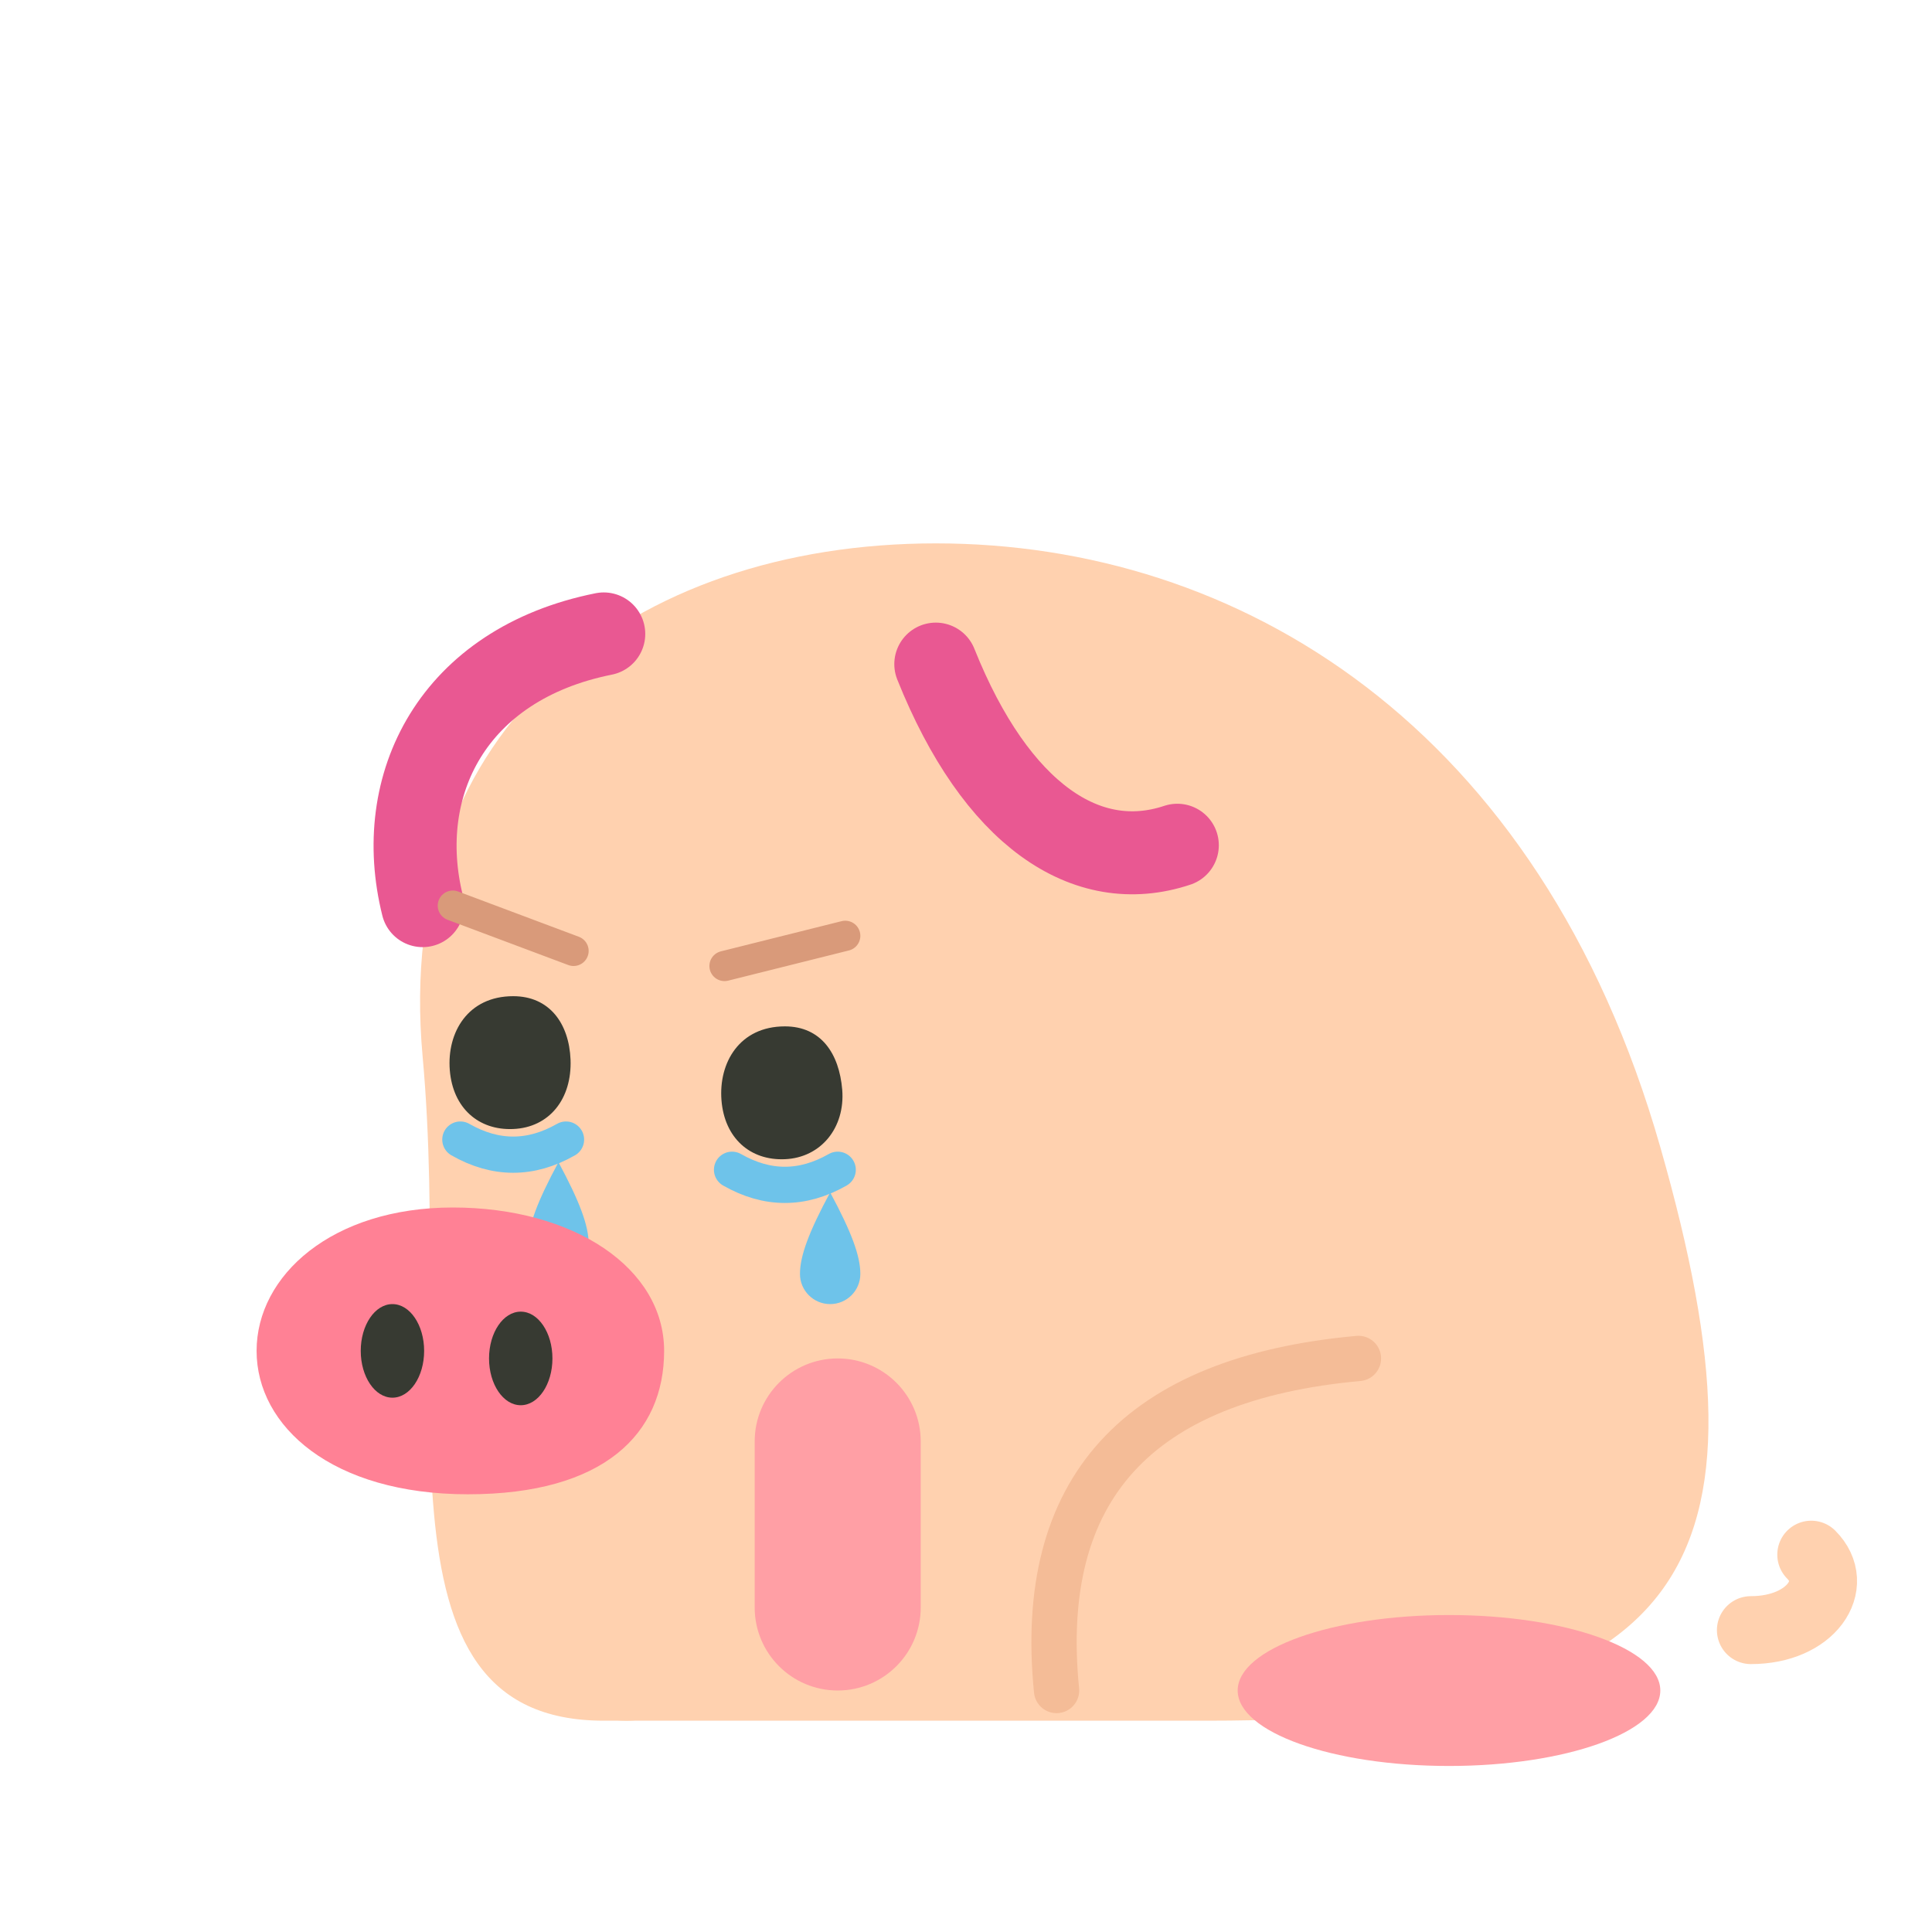
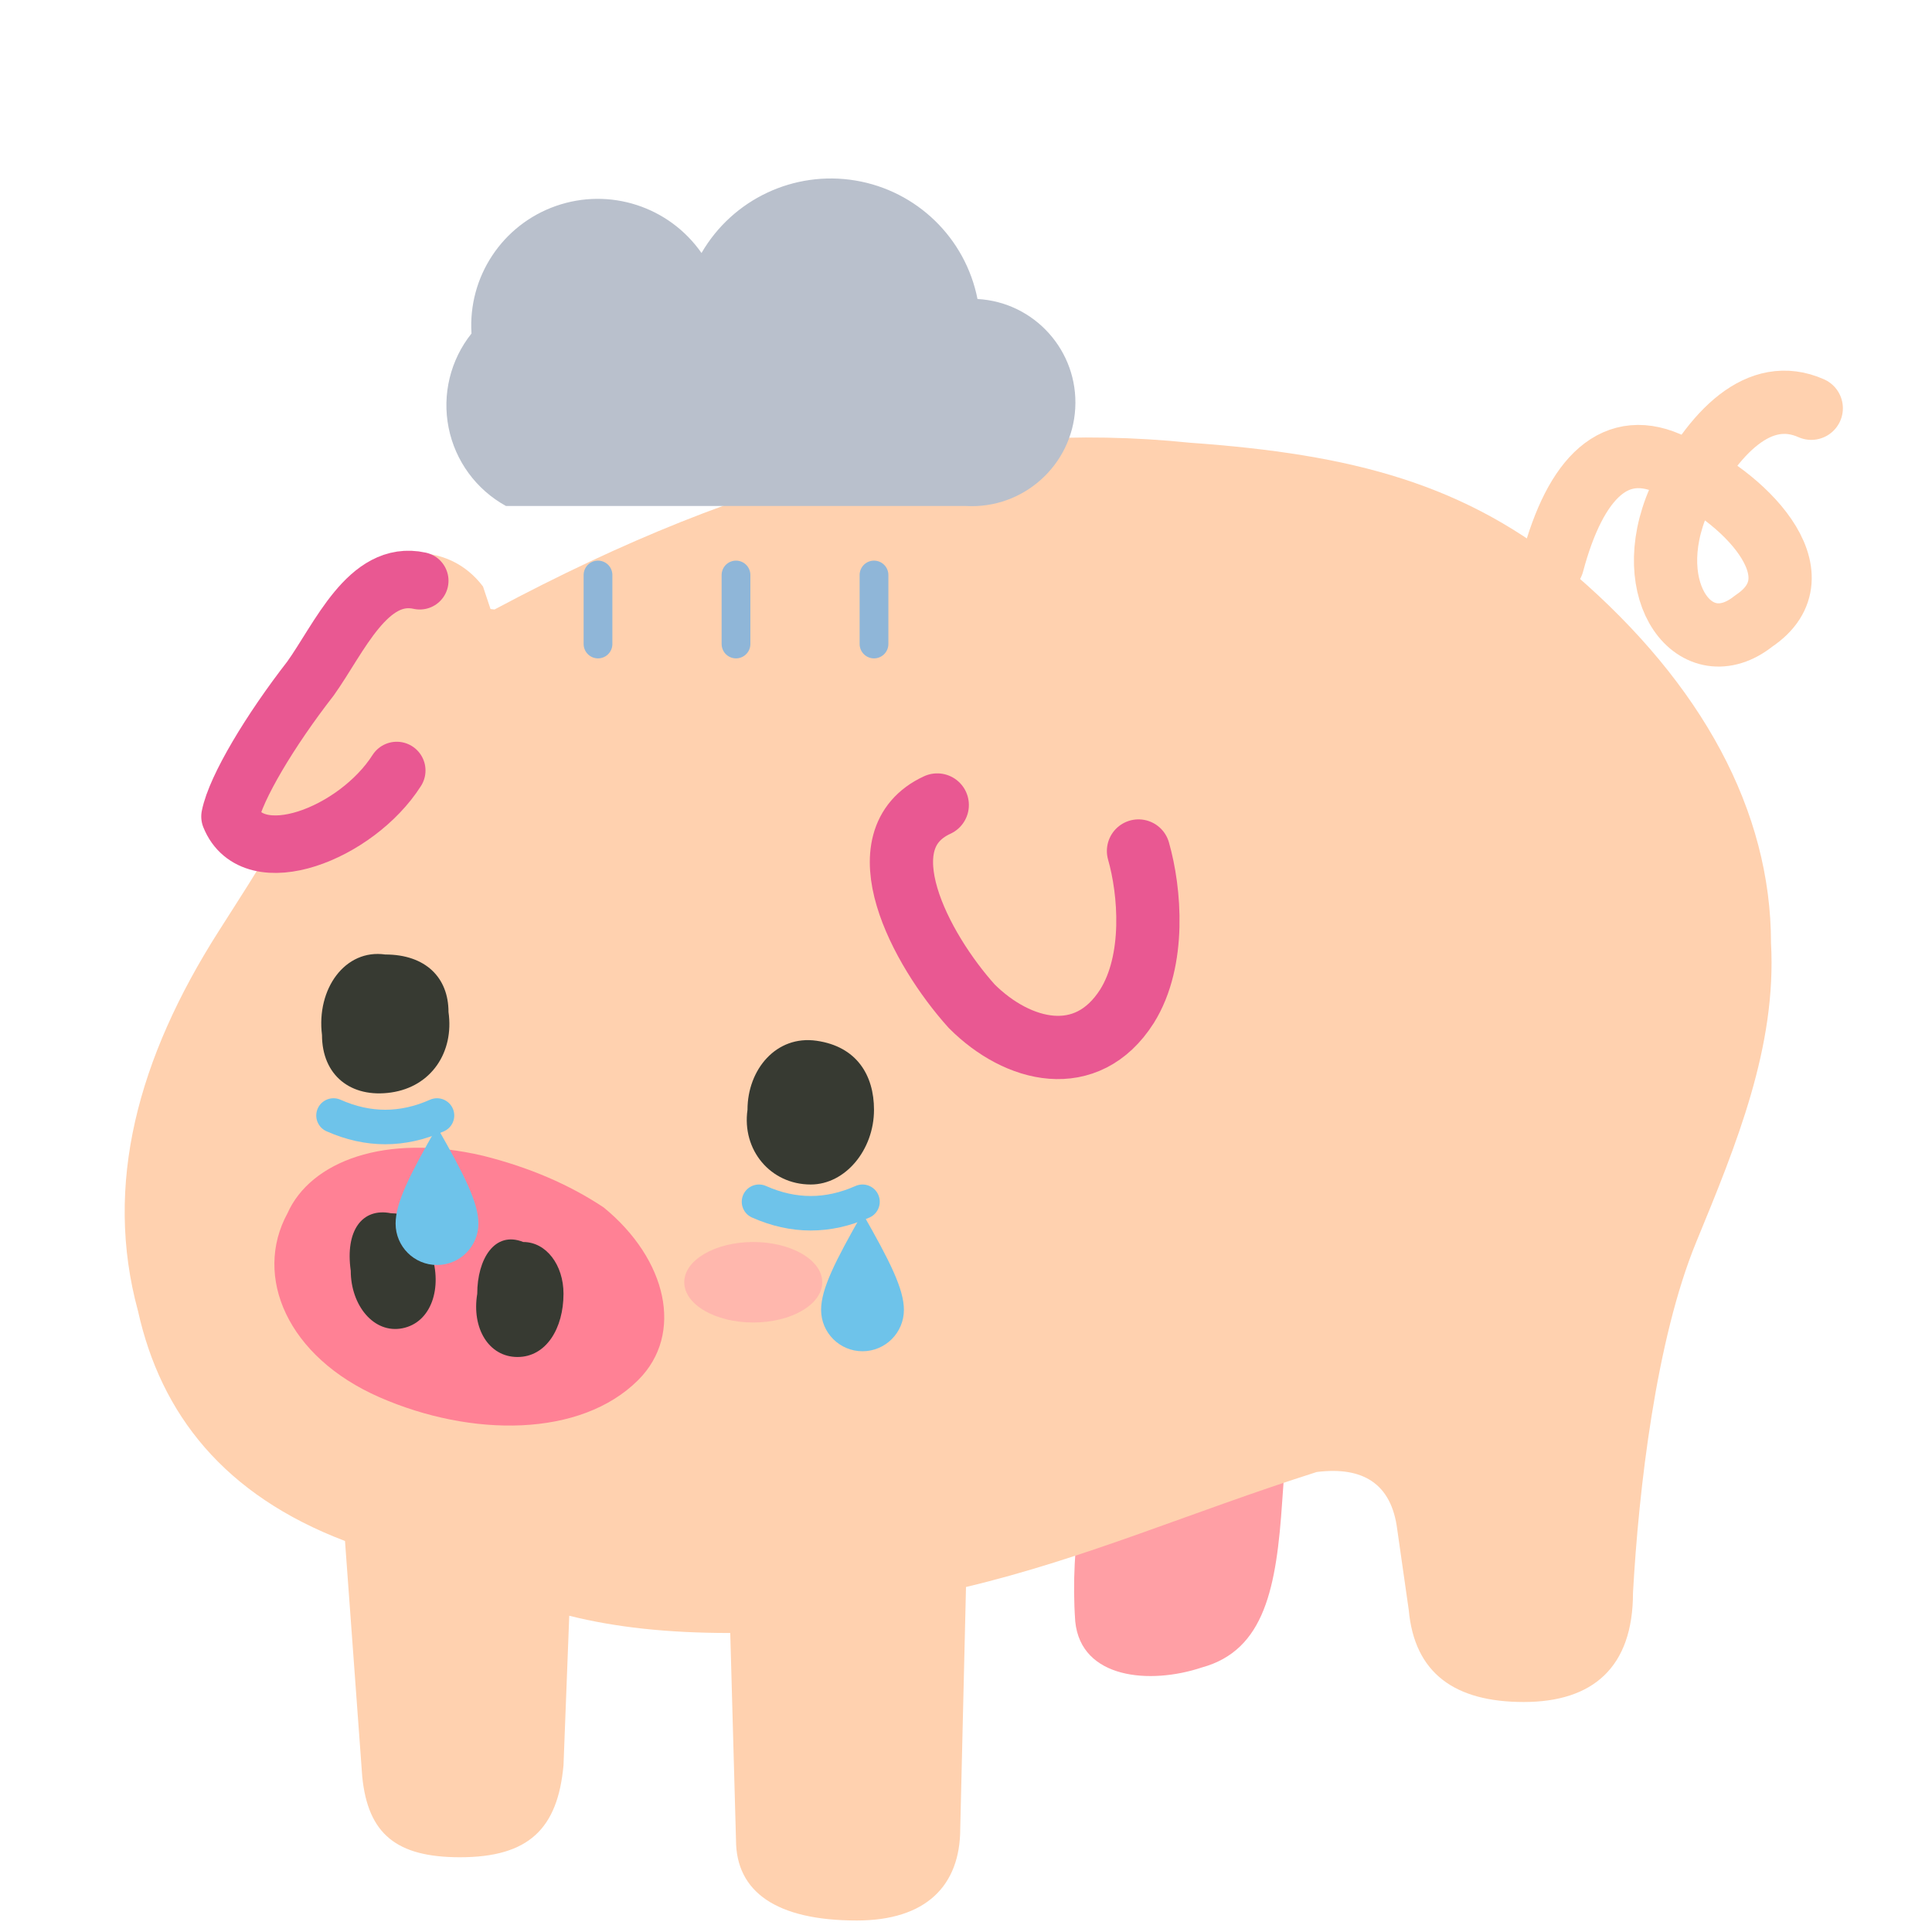
- <svg xmlns="http://www.w3.org/2000/svg" viewBox="0 0 128 128" width="128" height="128" role="img" aria-label="有点孤单">
+ <svg xmlns="http://www.w3.org/2000/svg" viewBox="24 -36 336 336" width="128" height="128" role="img" aria-label="孤单">
  <style>
-     .sway{animation:sway 4s ease-in-out infinite;transform-origin:64px 114px}
-     .tear{animation:drop 2.4s ease-in infinite}
-     .tear2{animation:drop 2.4s ease-in -1.2s infinite}
-     @keyframes sway{0%,100%{transform:rotate(-1.5deg)}50%{transform:rotate(1.5deg) translateY(1px)}}
-     @keyframes drop{0%,40%{opacity:0;transform:translateY(0)}50%{opacity:1}100%{opacity:0;transform:translateY(16px)}}
+     .eye{animation:blink 4.2s infinite;transform-box:fill-box;transform-origin:50% 50%}
+     .tail{animation:wag 1.4s ease-in-out infinite;transform-origin:296px 64px}
+     .ear2{animation:flick 5.2s ease-in-out infinite;transform-origin:205px 108px}
+     @keyframes blink{0%,90%,100%{transform:scaleY(1)}93%{transform:scaleY(.1)}}
+     @keyframes wag{50%{transform:rotate(14deg)}}
+     @keyframes flick{0%,80%,100%{transform:rotate(0)}85%{transform:rotate(-12deg)}90%{transform:rotate(4deg)}}
+     .sway{animation:sway 4s ease-in-out infinite;transform-origin:190px 298px}
+     .tail{animation:none}.ear2{animation:none}
+     .t1{animation:drop 2.4s ease-in infinite}.t2{animation:drop 2.4s ease-in -1.2s infinite}
+     .cloud{animation:drift 4s ease-in-out infinite}
+     .rain{animation:rain 1s linear infinite}
+     @keyframes sway{0%,100%{transform:rotate(1deg)}50%{transform:rotate(3deg) translateY(2px)}}
+     @keyframes drop{0%,40%{opacity:0;transform:translateY(0)}50%{opacity:1}100%{opacity:0;transform:translateY(36px)}}
+     @keyframes drift{50%{transform:translateX(8px)}}
+     @keyframes rain{0%{opacity:0;transform:translateY(0)}30%{opacity:1}100%{opacity:0;transform:translateY(22px)}}
    @media (prefers-reduced-motion:reduce){*{animation:none!important}}
  </style>
-   <g class="sway" stroke-linecap="round" stroke-linejoin="round">
-     <path d="M116 108c4 0 6-3 4-5" fill="none" stroke="#FFD1AF" stroke-width="4.5" />
-     <path d="M28 70C26 48 42 36 62 36S102 48 110 76 112 114 80 114H40C24 114 30 92 28 70Z" fill="#FFD1AF" />
-     <ellipse cx="96" cy="112" rx="14" ry="5" fill="#FF9FA5" />
-     <rect x="50" y="90" width="11" height="22" rx="5.5" fill="#FF9FA5" />
-     <path d="M70 112Q68 92 90 90" fill="none" stroke="#F4BC97" stroke-width="3" />
-     <rect x="35" y="90" width="13" height="24" rx="6.5" fill="#FFD1AF" />
-     <path d="M40 42C30 44 26 52 28 60" fill="none" stroke="#E95892" stroke-width="5.5" />
-     <path d="M62 44C66 54 72 58 78 56" fill="none" stroke="#E95892" stroke-width="5.5" />
-     <path d="M30 60L38 63M48 64L56 62" fill="none" stroke="#D99A7A" stroke-width="2" />
-     <path d="M34 66c-3 0-4.4 2.4-4.2 4.9.2 2.5 1.9 4 4.2 3.9 2.4-.1 3.9-2 3.8-4.6C37.7 67.8 36.4 66 34 66Z" fill="#373A32" />
-     <path d="M52 68c-3 0-4.4 2.4-4.2 4.9.2 2.5 1.9 4 4.2 3.9 2.4-.1 4-2.1 3.8-4.6C55.6 69.8 54.4 68 52 68Z" fill="#373A32" />
-     <path d="M30.5 75.5Q34 77.5 37.5 75.5M48.5 77.5Q52 79.5 55.5 77.5" fill="none" stroke="#6EC3EA" stroke-width="2.4" />
-     <path class="tear" d="M37 77c-1.4 2.6-2 4.2-2 5.4a2 2 0 0 0 4 0c0-1.2-.6-2.8-2-5.4Z" fill="#6EC3EA" />
-     <path class="tear2" d="M55 79c-1.4 2.6-2 4.2-2 5.4a2 2 0 0 0 4 0c0-1.2-.6-2.8-2-5.4Z" fill="#6EC3EA" />
-     <path d="M30 80c-8 0-13 4.5-13 9.5S22 99 31 99s13-4 13-9.5S38 80 30 80Z" fill="#FF8195" />
-     <ellipse cx="26" cy="89.5" rx="2.1" ry="3.1" fill="#373A32" />
-     <ellipse cx="34.5" cy="90" rx="2.1" ry="3.1" fill="#373A32" />
+   <g class="sway">
+     <g class="pig" stroke-linecap="round" stroke-linejoin="round">
+       <path fill="#FF9FA5" d="M214 210C213 221 210 232 211 246C212 256 224 257 233 254C244 251 246 240 247 225L248 211Z" />
+       <path class="tail" d="M294 62C298 47 305 40 315 45C327 50 341 64 329 72C319 80 309 67 316 51C322 39 330 31 339 35" fill="none" stroke="#FFD1AF" stroke-width="11" />
+       <path fill="#FFD1AF" d="M110 70C155 46 192 37 231 41C259 43 279 48 298 64C320 83 332 105 332 128C333 146 326 163 319 180C312 197 309 223 308 241C308 254 301 260 289 260C277 260 270 255 269 244L267 230C266 222 261 219 253 220C231 227 213 235 192 240L191 282C191 292 185 298 173 298C159 298 152 293 152 284L151 248C140 248 131 247 123 245L122 271C121 282 116 287 104 287C93 287 88 283 87 273L84 232C63 224 52 210 48 192C42 170 48 148 62 126C69 115 75 106 80 94C87 79 96 68 110 70Z" />
+       <path fill="#FFD1AF" d="M63 107C64 97 75 81 84 68C90 58 102 58 108 66L115 87L90 113Z" />
+       <path class="ear1" d="M97 65C88 63 83 75 78 82C71 91 65 101 64 106C68 116 86 109 93 98" fill="none" stroke="#E95892" stroke-width="10" />
+       <path class="ear2" d="M187 104C174 110 184 129 193 139C201 147 213 150 220 139C225 131 224 119 222 112" fill="none" stroke="#E95892" stroke-width="11" />
+       <path class="eye" fill="#373A32" d="M91 130C84 129 79 136 80 144C80 151 85 155 92 154C99 153 103 147 102 140C102 134 98 130 91 130Z" />
+       <path class="eye" fill="#373A32" d="M166 145C159 144 154 150 154 157C153 164 158 170 165 170C171 170 176 164 176 157C176 151 173 146 166 145Z" />
+       <path fill="#FF8195" d="M108 165C91 161 78 166 74 175C68 186 74 200 90 207C106 214 125 214 135 204C143 196 140 183 129 174C123 170 116 167 108 165Z" />
+       <path fill="#373A32" d="M92 175C87 174 84 178 85 185C85 191 89 196 94 195C99 194 101 188 99 182C98 178 96 175 92 175Z" />
+       <path fill="#373A32" d="M115 180C110 178 107 183 107 189C106 195 109 200 114 200C119 200 122 195 122 189C122 184 119 180 115 180Z" />
+       <ellipse class="blush" cx="155" cy="187" rx="12" ry="7" fill="#FFAFAC" opacity=".75" />
+       <path d="M82 158Q91 162 100 158M156 173Q165 177 174 173" fill="none" stroke="#6EC3EA" stroke-width="6" stroke-linecap="round" />
+       <g class="t1">
+         <path transform="translate(100 160) scale(1.2)" d="M0 0C-4 7-6 11-6 14a6 6 0 0 0 12 0c0-3-2-7-6-14Z" fill="#6EC3EA" />
+       </g>
+       <g class="t2">
+         <path transform="translate(174 175) scale(1.2)" d="M0 0C-4 7-6 11-6 14a6 6 0 0 0 12 0c0-3-2-7-6-14Z" fill="#6EC3EA" />
+       </g>
+     </g>
+   </g>
+   <g class="cloud">
+     <path d="M106 22a22 22 0 0 1 40-14 26 26 0 0 1 48 8 18 18 0 0 1-2 36H112a20 20 0 0 1-6-30Z" fill="#B9C0CC" />
+     <path class="rain" d="M128 64v12M152 64v12M176 64v12" fill="none" stroke="#8FB6D8" stroke-width="5" stroke-linecap="round" />
  </g>
</svg>
